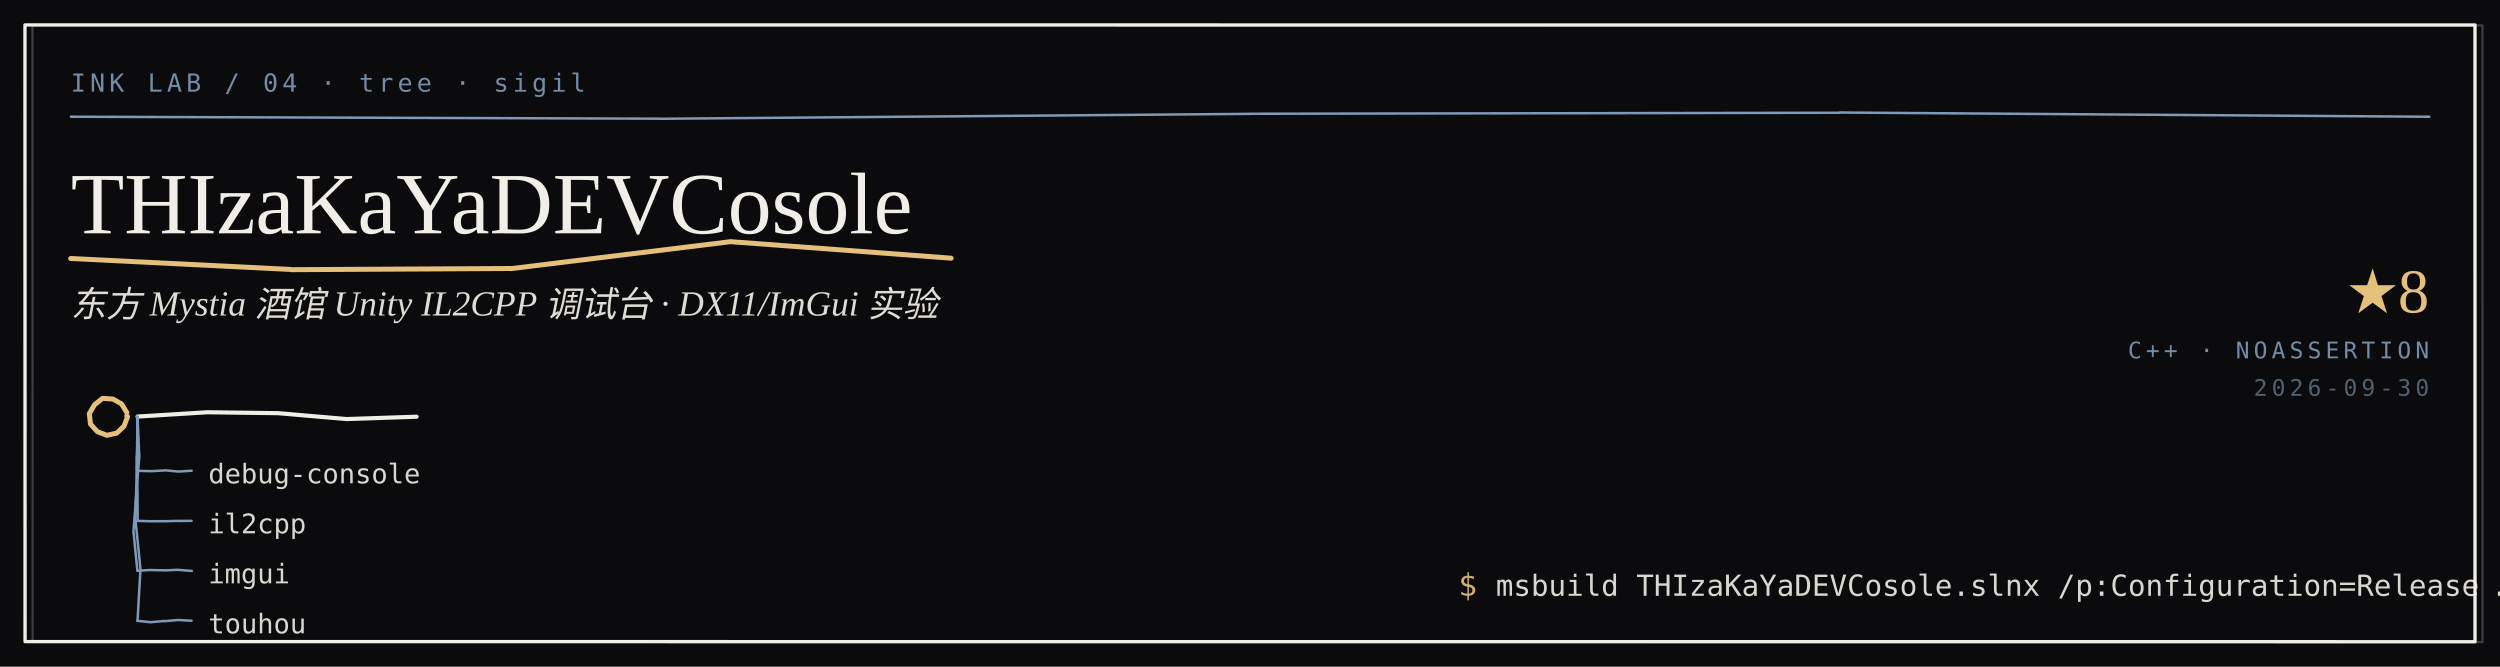
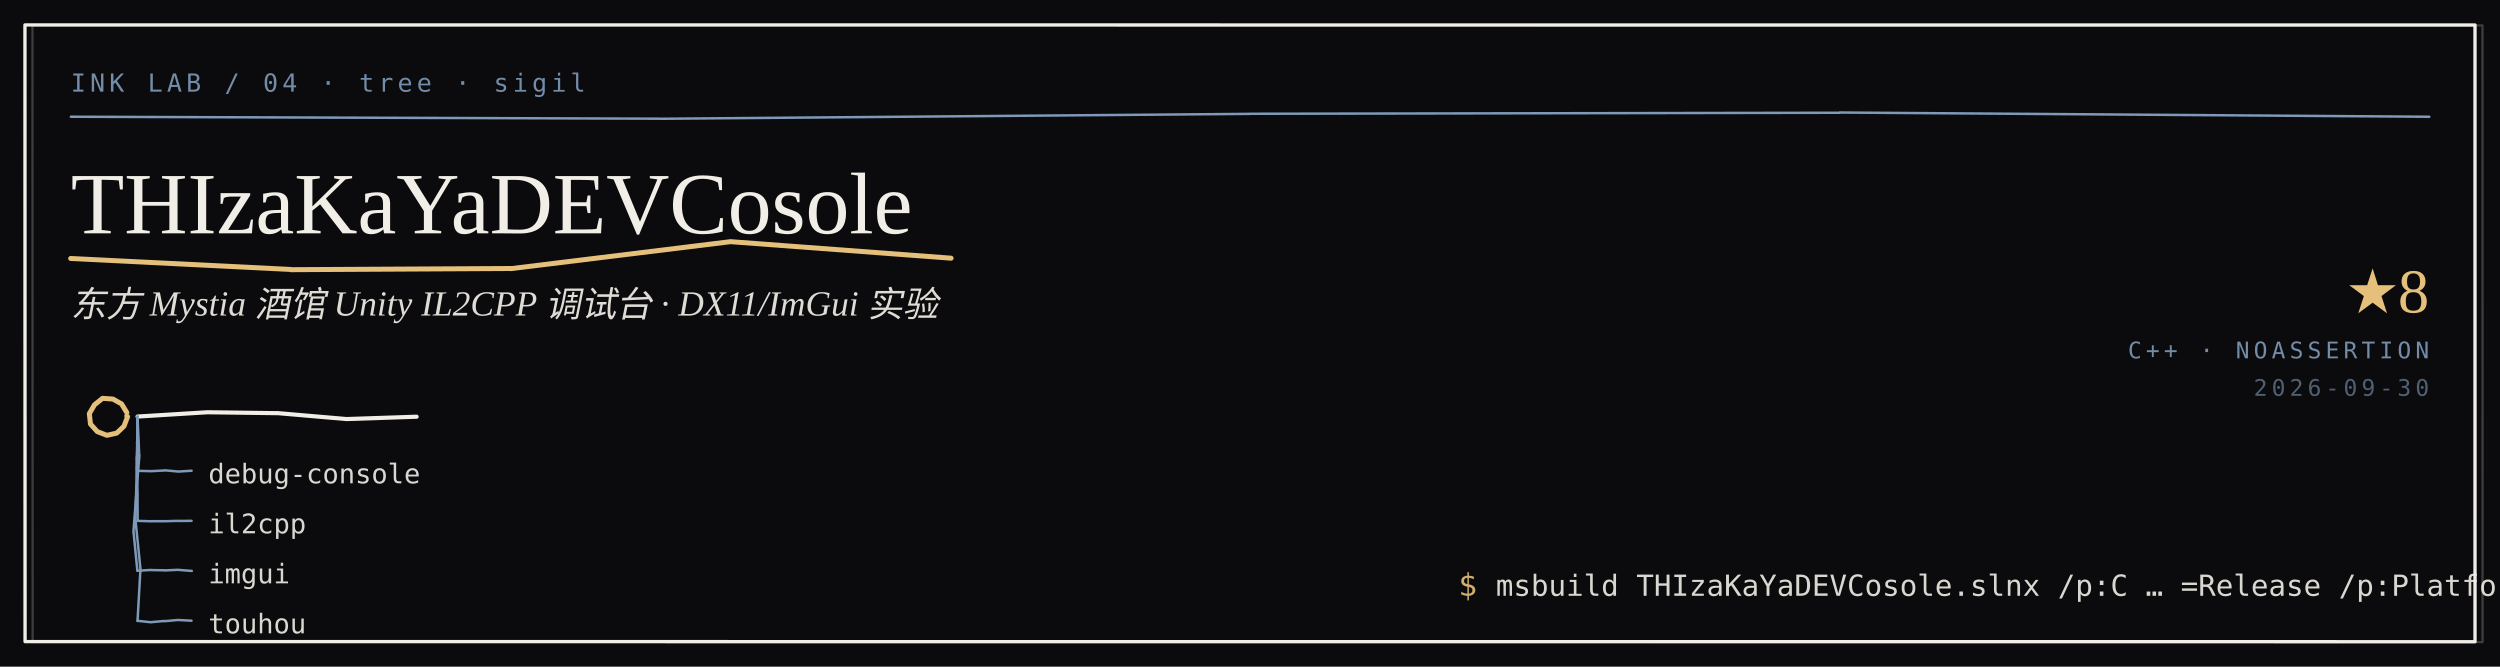
<svg xmlns="http://www.w3.org/2000/svg" width="1200" height="320" viewBox="0 0 1200 320" role="img" aria-label="THIzaKaYaDEVCosole — 东方 Mystia 酒馆 Unity IL2CPP 调试台 · DX11/ImGui 实验" font-family="Georgia,'Iowan Old Style','Times New Roman',Times,serif">
  <rect width="1200" height="320" fill="#0B0A0C" />
  <text x="34" y="44" font-size="12" font-family="ui-monospace,'Cascadia Mono',Consolas,'SF Mono',monospace" font-weight="400" fill="#7E9AB8" text-anchor="start" letter-spacing="2.0" opacity="0.9">INK LAB / 04 · tree · sigil</text>
  <path d="M34.02 56.03 L316.93 56.97 L317.05 57.01 L600.02 54.65 L600.02 54.61 L883.03 54.12 L882.99 54.01 L1166.05 56.04" fill="none" stroke="#7E9AB8" stroke-width="1.2" stroke-linecap="round" stroke-linejoin="round" opacity="1.0" />
  <text x="34" y="112" font-size="42" font-family="Georgia,'Iowan Old Style','Times New Roman',Times,serif" font-weight="400" fill="#f0eee6" text-anchor="start">THIzaKaYaDEVCosole</text>
  <path d="M33.93 124.07 L139.57 129.34 L139.66 129.45 L245.21 128.88 L245.23 128.95 L350.88 115.97 L350.93 116.02 L456.52 123.93" fill="none" stroke="#e5c07b" stroke-width="2.4" stroke-linecap="round" stroke-linejoin="round" opacity="1.0" />
  <text x="34" y="152" font-size="17" font-family="Georgia,'Iowan Old Style','Times New Roman',Times,serif" font-weight="400" fill="#f0eee6" text-anchor="start" font-style="italic" opacity="0.92">东方 Mystia 酒馆 Unity IL2CPP 调试台 · DX11/ImGui 实验</text>
  <path d="M60.83 199.68 L61.24 200.04 L59.52 204.56 L56.05 207.89 L51.29 208.95 L46.68 207.16 L43.42 203.52 L42.88 198.53 L45.37 194.29 L49.22 191.2 L54.18 191.54 L58.33 193.85 L60.87 198.04" fill="none" stroke="#e5c07b" stroke-width="2.4" stroke-linecap="round" stroke-linejoin="round" opacity="1.0" />
  <path d="M66.02 199.95 L99.55 197.88 L99.56 197.88 L133.05 198.32 L133.03 198.28 L166.47 201.16 L166.56 201.14 L199.97 200.02" fill="none" stroke="#f0eee6" stroke-width="2.0" stroke-linecap="round" stroke-linejoin="round" opacity="1.0" />
  <path d="M65.97 200.06 L66.11 206.44 L66.11 206.55 L65.78 213.05 L65.85 213.02 L65.67 219.53 L65.57 219.47 L65.98 225.94" fill="none" stroke="#7E9AB8" stroke-width="1.2" stroke-linecap="round" stroke-linejoin="round" opacity="1.0" />
  <path d="M65.98 225.99 L72.57 226.16 L72.49 226.16 L78.97 225.83 L78.96 225.74 L85.52 226.33 L85.51 226.36 L91.98 225.95" fill="none" stroke="#7E9AB8" stroke-width="1.2" stroke-linecap="round" stroke-linejoin="round" opacity="1.0" />
  <text x="100" y="232" font-size="13" font-family="ui-monospace,'Cascadia Mono',Consolas,'SF Mono',monospace" font-weight="400" fill="#f0eee6" text-anchor="start" opacity="0.9">debug-console</text>
  <path d="M65.94 200.01 L66.21 212.57 L66.13 212.56 L65.55 225.0 L65.65 224.98 L66.05 237.52 L66.01 237.43 L66.06 249.98" fill="none" stroke="#7E9AB8" stroke-width="1.2" stroke-linecap="round" stroke-linejoin="round" opacity="1.0" />
  <path d="M65.99 250.01 L72.44 250.21 L72.48 250.17 L79.05 250.17 L79.01 250.19 L85.55 250.0 L85.55 250.06 L91.94 250.0" fill="none" stroke="#7E9AB8" stroke-width="1.2" stroke-linecap="round" stroke-linejoin="round" opacity="1.0" />
  <text x="100" y="256" font-size="13" font-family="ui-monospace,'Cascadia Mono',Consolas,'SF Mono',monospace" font-weight="400" fill="#f0eee6" text-anchor="start" opacity="0.9">il2cpp</text>
  <path d="M66.0 199.95 L66.82 218.47 L66.92 218.53 L65.41 236.95 L65.45 237.03 L64.03 255.51 L64.12 255.56 L65.94 273.97" fill="none" stroke="#7E9AB8" stroke-width="1.2" stroke-linecap="round" stroke-linejoin="round" opacity="1.0" />
  <path d="M66.06 273.97 L72.46 273.57 L72.45 273.63 L78.94 273.74 L79.06 273.8 L85.49 273.5 L85.47 273.53 L92.06 274.04" fill="none" stroke="#7E9AB8" stroke-width="1.2" stroke-linecap="round" stroke-linejoin="round" opacity="1.0" />
  <text x="100" y="280" font-size="13" font-family="ui-monospace,'Cascadia Mono',Consolas,'SF Mono',monospace" font-weight="400" fill="#f0eee6" text-anchor="start" opacity="0.9">imgui</text>
  <path d="M66.03 200.01 L65.79 224.52 L65.7 224.47 L64.98 248.95 L64.97 249.01 L67.46 273.48 L67.4 273.47 L66.01 298.02" fill="none" stroke="#7E9AB8" stroke-width="1.2" stroke-linecap="round" stroke-linejoin="round" opacity="1.0" />
  <path d="M66.01 297.99 L72.5 298.69 L72.51 298.64 L79.01 298.05 L78.99 298.18 L85.54 297.58 L85.47 297.59 L91.93 297.94" fill="none" stroke="#7E9AB8" stroke-width="1.2" stroke-linecap="round" stroke-linejoin="round" opacity="1.0" />
  <text x="100" y="304" font-size="13" font-family="ui-monospace,'Cascadia Mono',Consolas,'SF Mono',monospace" font-weight="400" fill="#f0eee6" text-anchor="start" opacity="0.9">touhou</text>
  <text x="1166" y="150" font-size="30" font-family="Georgia,'Iowan Old Style','Times New Roman',Times,serif" font-weight="400" fill="#e5c07b" text-anchor="end">★8</text>
  <text x="1166" y="172" font-size="11" font-family="ui-monospace,'Cascadia Mono',Consolas,'SF Mono',monospace" font-weight="400" fill="#7E9AB8" text-anchor="end" letter-spacing="2.0" opacity="0.9">C++ · NOASSERTION</text>
  <text x="1166" y="190" font-size="11" font-family="ui-monospace,'Cascadia Mono',Consolas,'SF Mono',monospace" font-weight="400" fill="#7E9AB8" text-anchor="end" letter-spacing="2.0" opacity="0.6">2026-09-30</text>
  <text x="700" y="286" font-size="15" font-family="ui-monospace,'Cascadia Mono',Consolas,'SF Mono',monospace" font-weight="400" fill="#e5c07b" text-anchor="start" opacity="0.9">$</text>
-   <text x="718" y="286" font-size="14" font-family="ui-monospace,'Cascadia Mono',Consolas,'SF Mono',monospace" font-weight="400" fill="#f0eee6" text-anchor="start" opacity="0.9">msbuild THIzaKaYaDEVCosole.slnx /p:Configuration=Release …</text>
+   <text x="718" y="286" font-size="14" font-family="ui-monospace,'Cascadia Mono',Consolas,'SF Mono',monospace" font-weight="400" fill="#f0eee6" text-anchor="start" opacity="0.9">msbuild THIzaKaYaDEVCosole.slnx /p:C … =Release /p:Platform=x64</text>
  <path d="M11.98 11.97 L1188.0 12.0 L1188.01 308.02 L12.03 307.97 Z" fill="none" stroke="#f0eee6" stroke-width="1.6" stroke-linecap="round" stroke-linejoin="round" opacity="1.0" />
  <path d="M13.97 10.94 L1190.0 10.99 L1190.02 307.03 L14.06 306.95 Z" transform="translate(1.6 1.2)" fill="none" stroke="#f0eee6" stroke-width="1.1" stroke-linecap="round" stroke-linejoin="round" opacity="0.22" />
</svg>
